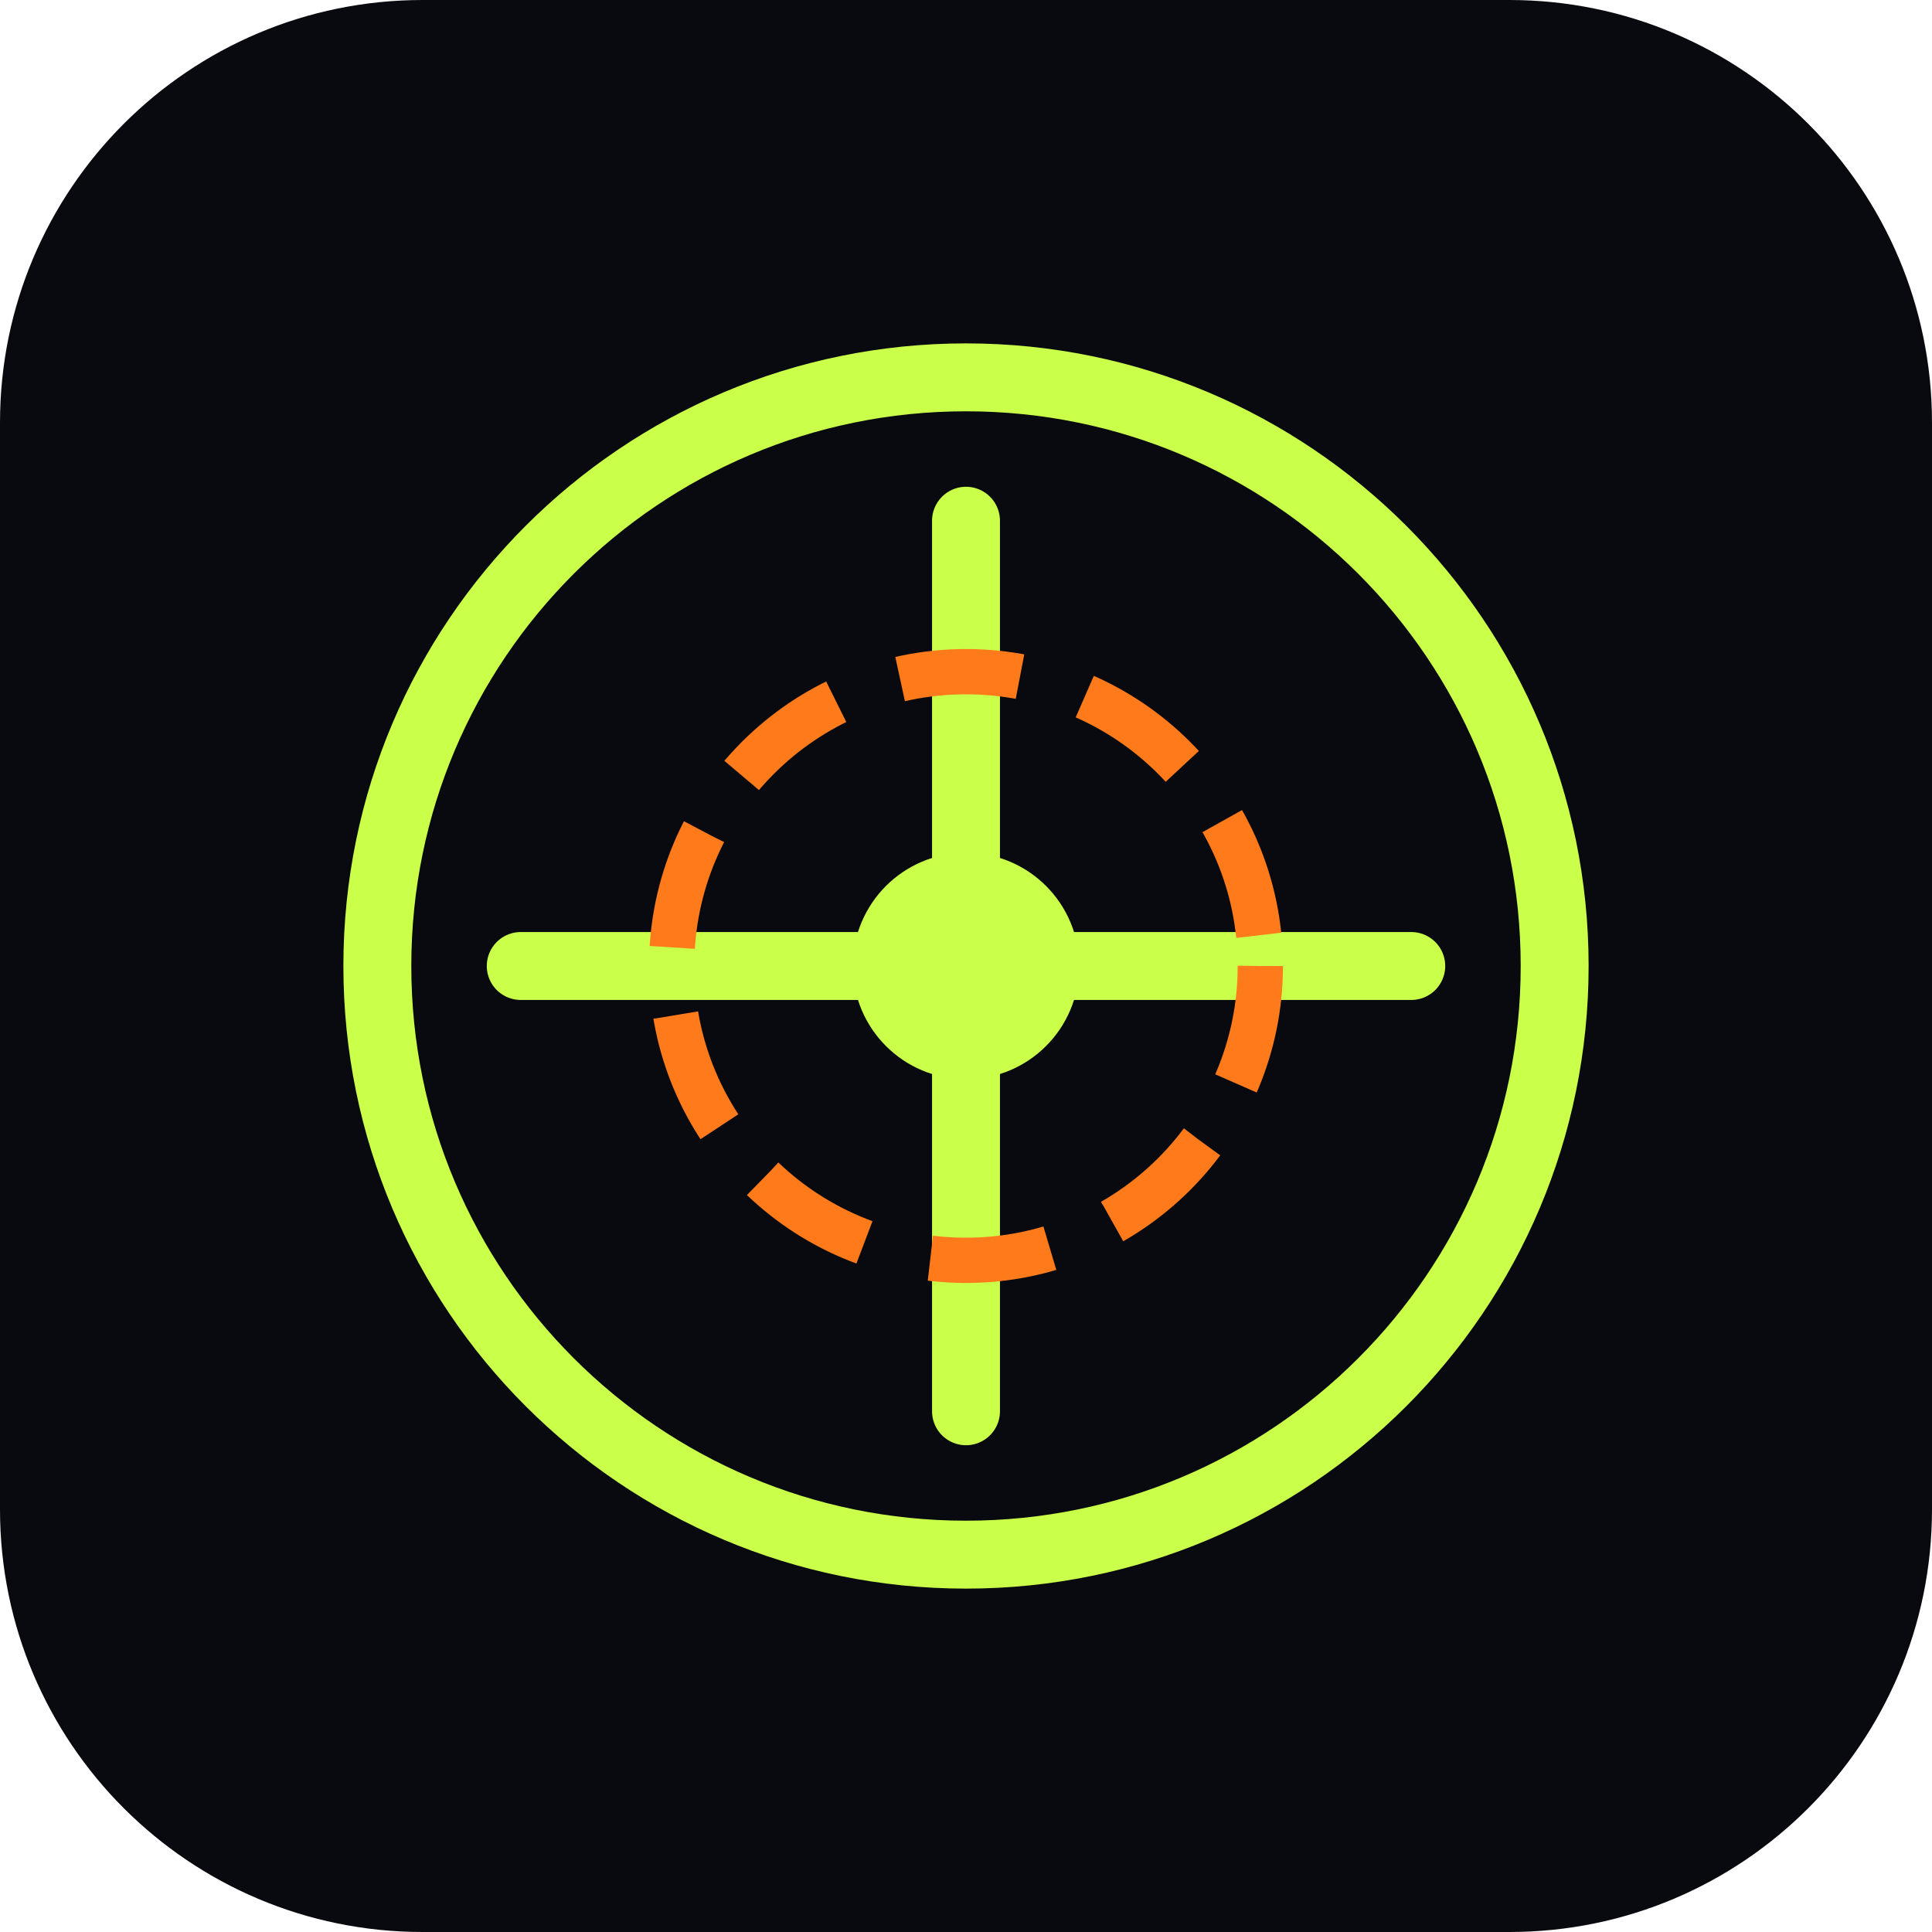
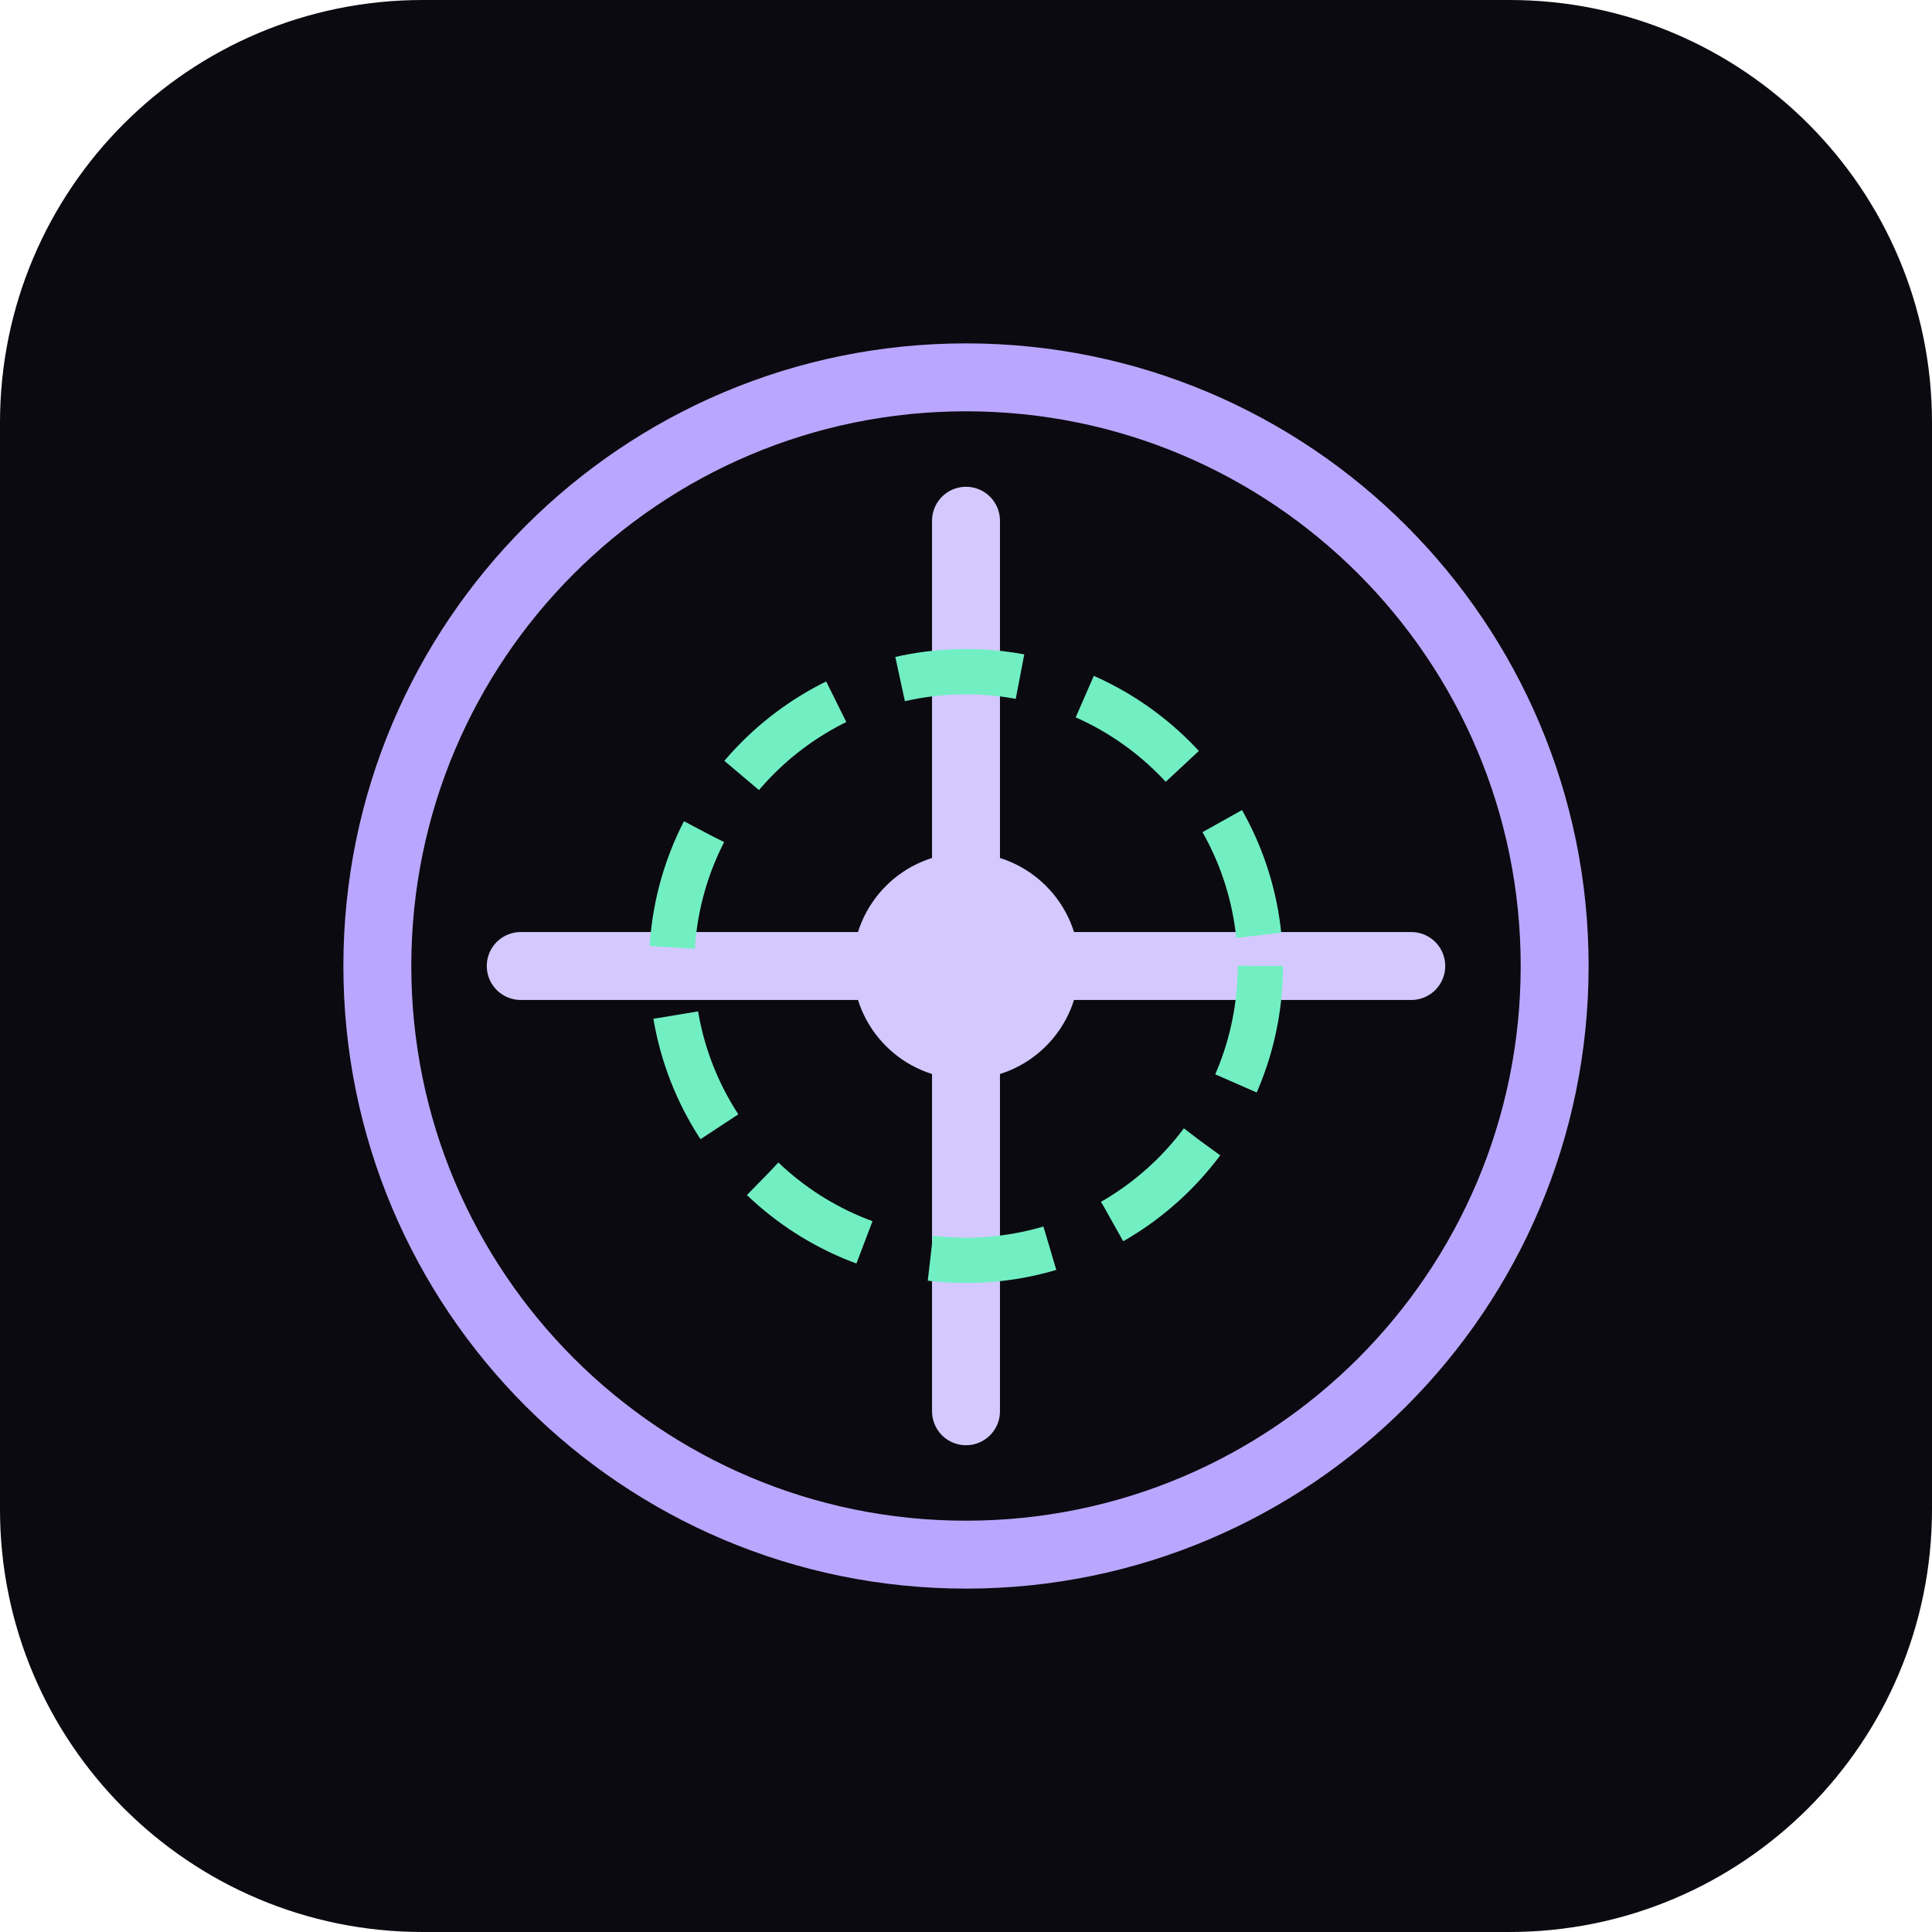
<svg xmlns="http://www.w3.org/2000/svg" viewBox="0 0 512 512" role="img" aria-label="Claudia Recovery">
-   <rect width="512" height="512" rx="112" fill="#080a0f" />
-   <circle cx="256" cy="256" r="156" fill="none" stroke="#caff4a" stroke-width="18" />
-   <circle cx="256" cy="256" r="30" fill="#caff4a" />
-   <path d="M256 138v236M138 256h236" stroke="#caff4a" stroke-width="18" stroke-linecap="round" />
-   <circle cx="256" cy="256" r="78" fill="none" stroke="#ff7a1a" stroke-width="12" stroke-dasharray="32 18" />
+   <rect width="512" height="512" rx="112" fill="#0b0a10" />
+   <circle cx="256" cy="256" r="156" fill="none" stroke="#b9a7ff" stroke-width="18" />
+   <circle cx="256" cy="256" r="30" fill="#d4c9ff" />
+   <path d="M256 138v236M138 256h236" stroke="#d4c9ff" stroke-width="18" stroke-linecap="round" />
+   <circle cx="256" cy="256" r="78" fill="none" stroke="#71efc3" stroke-width="12" stroke-dasharray="32 18" />
</svg>
